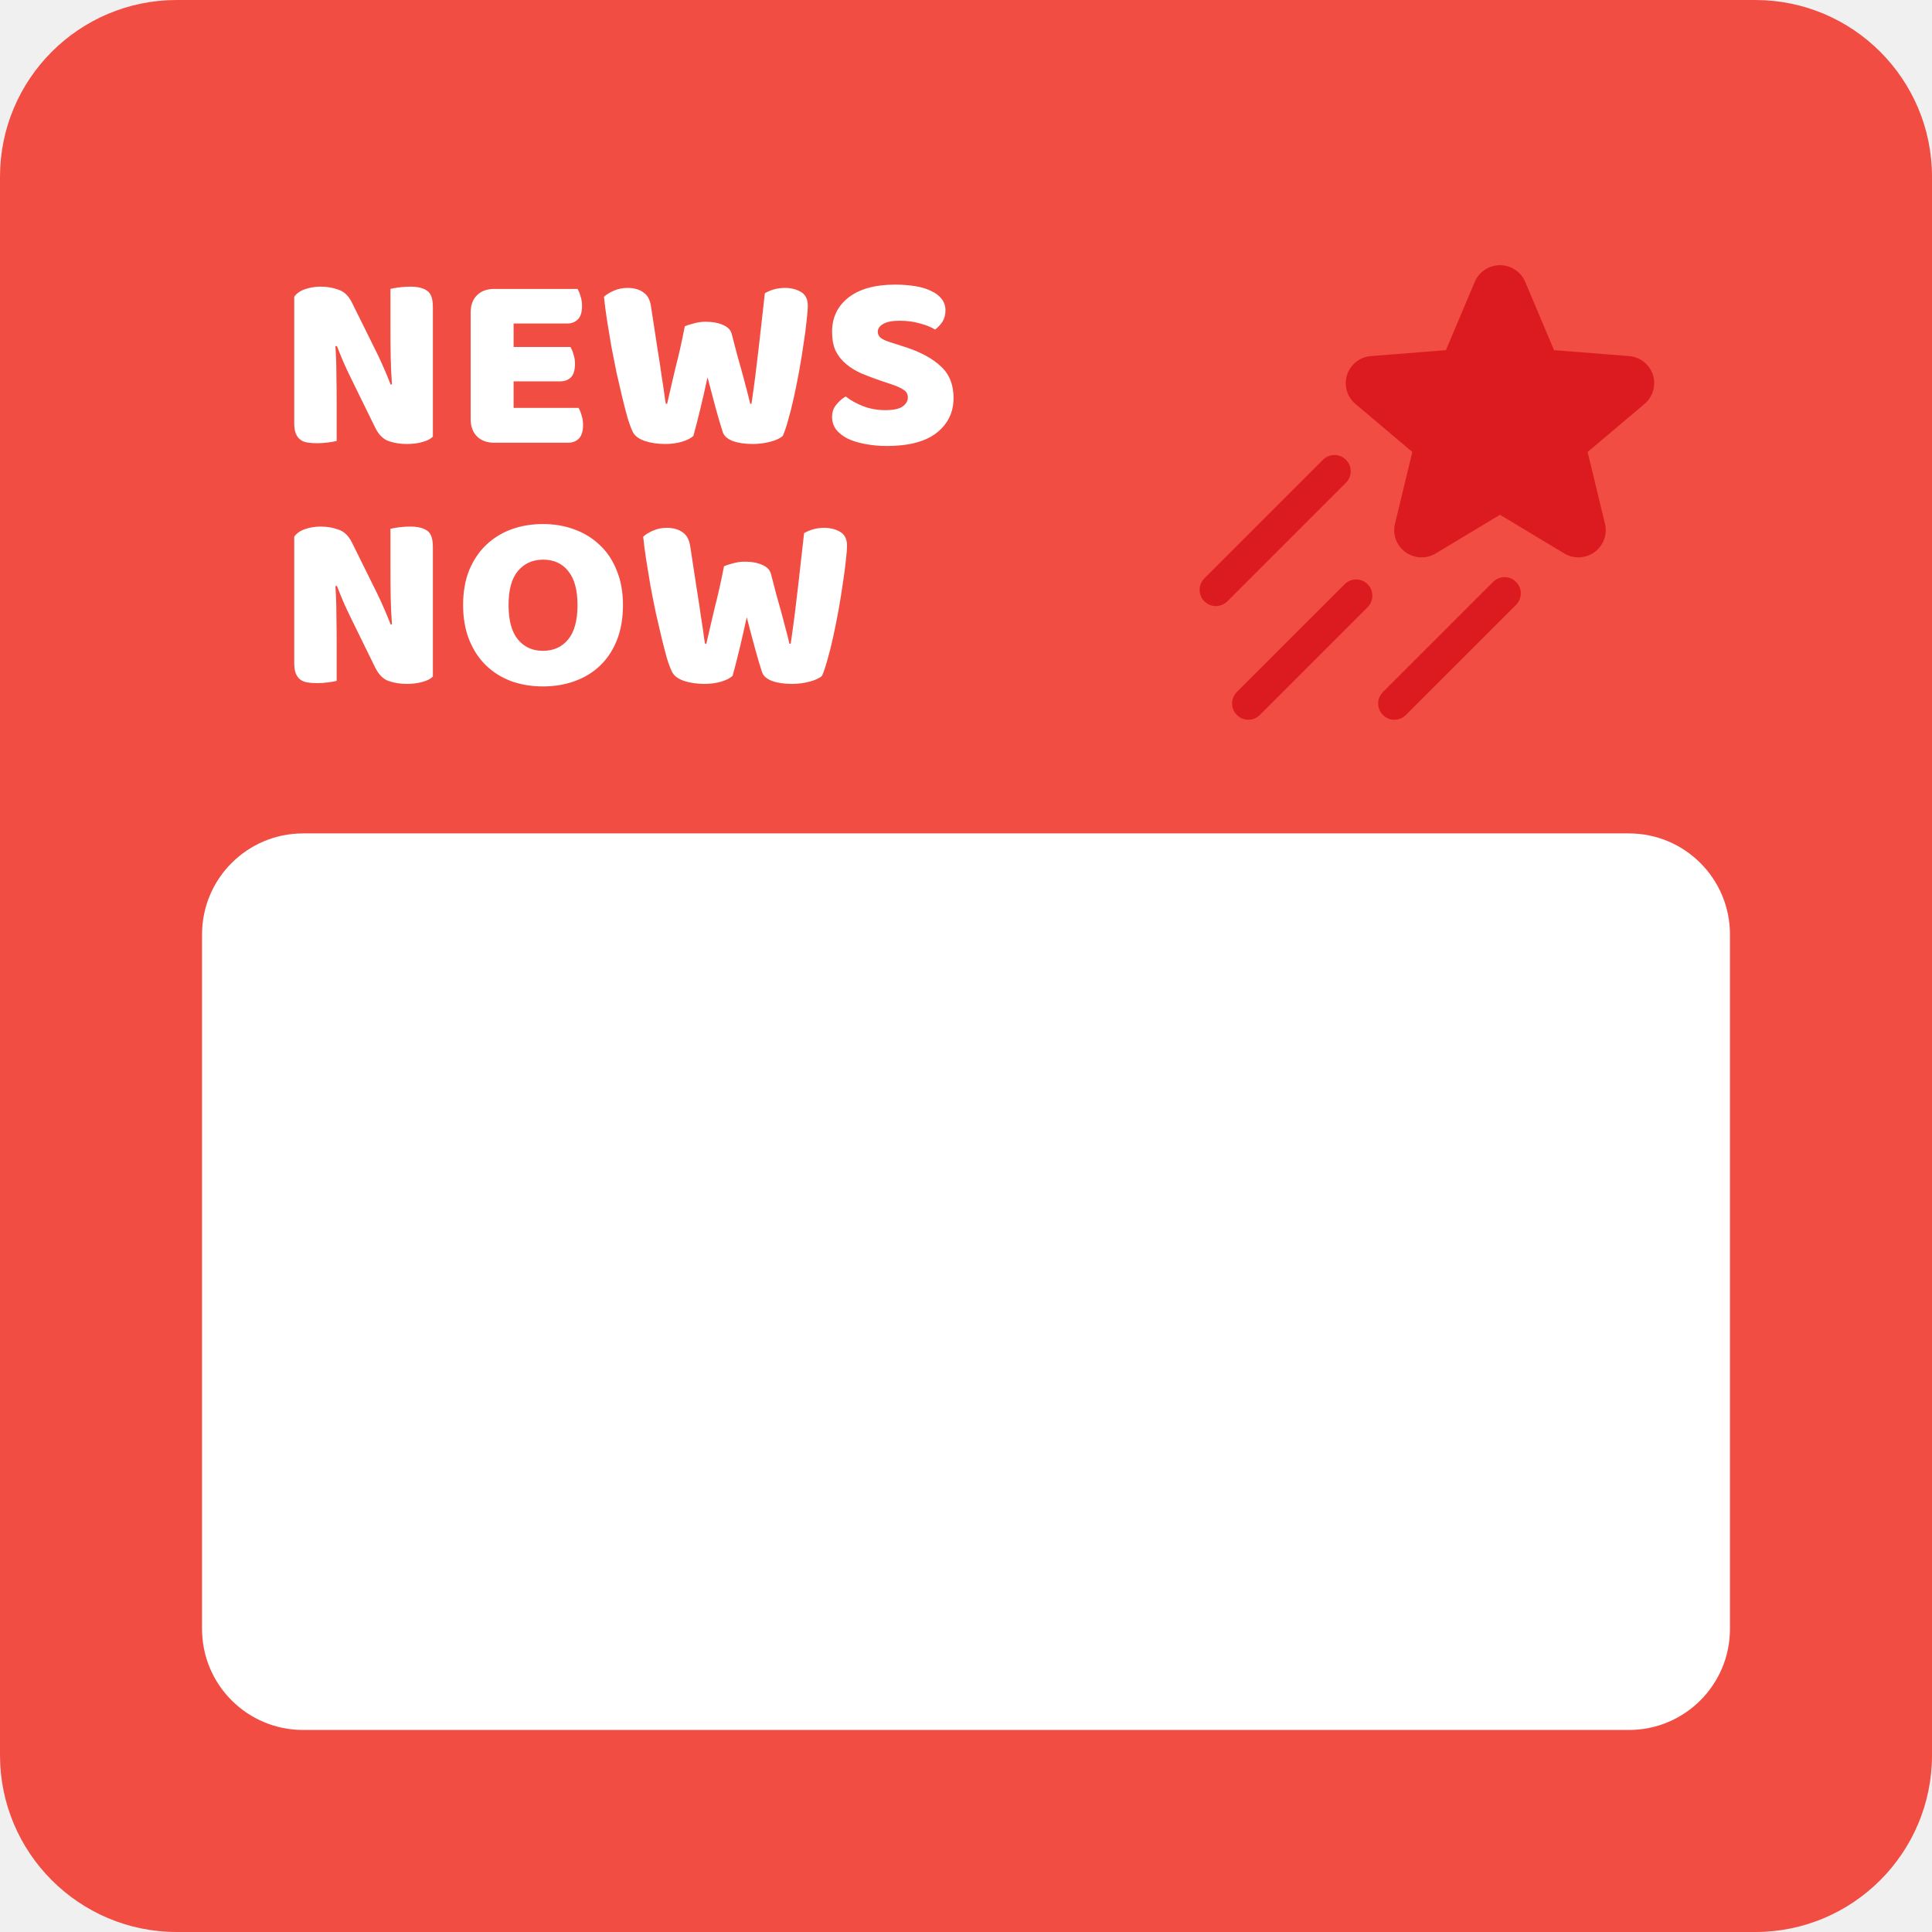
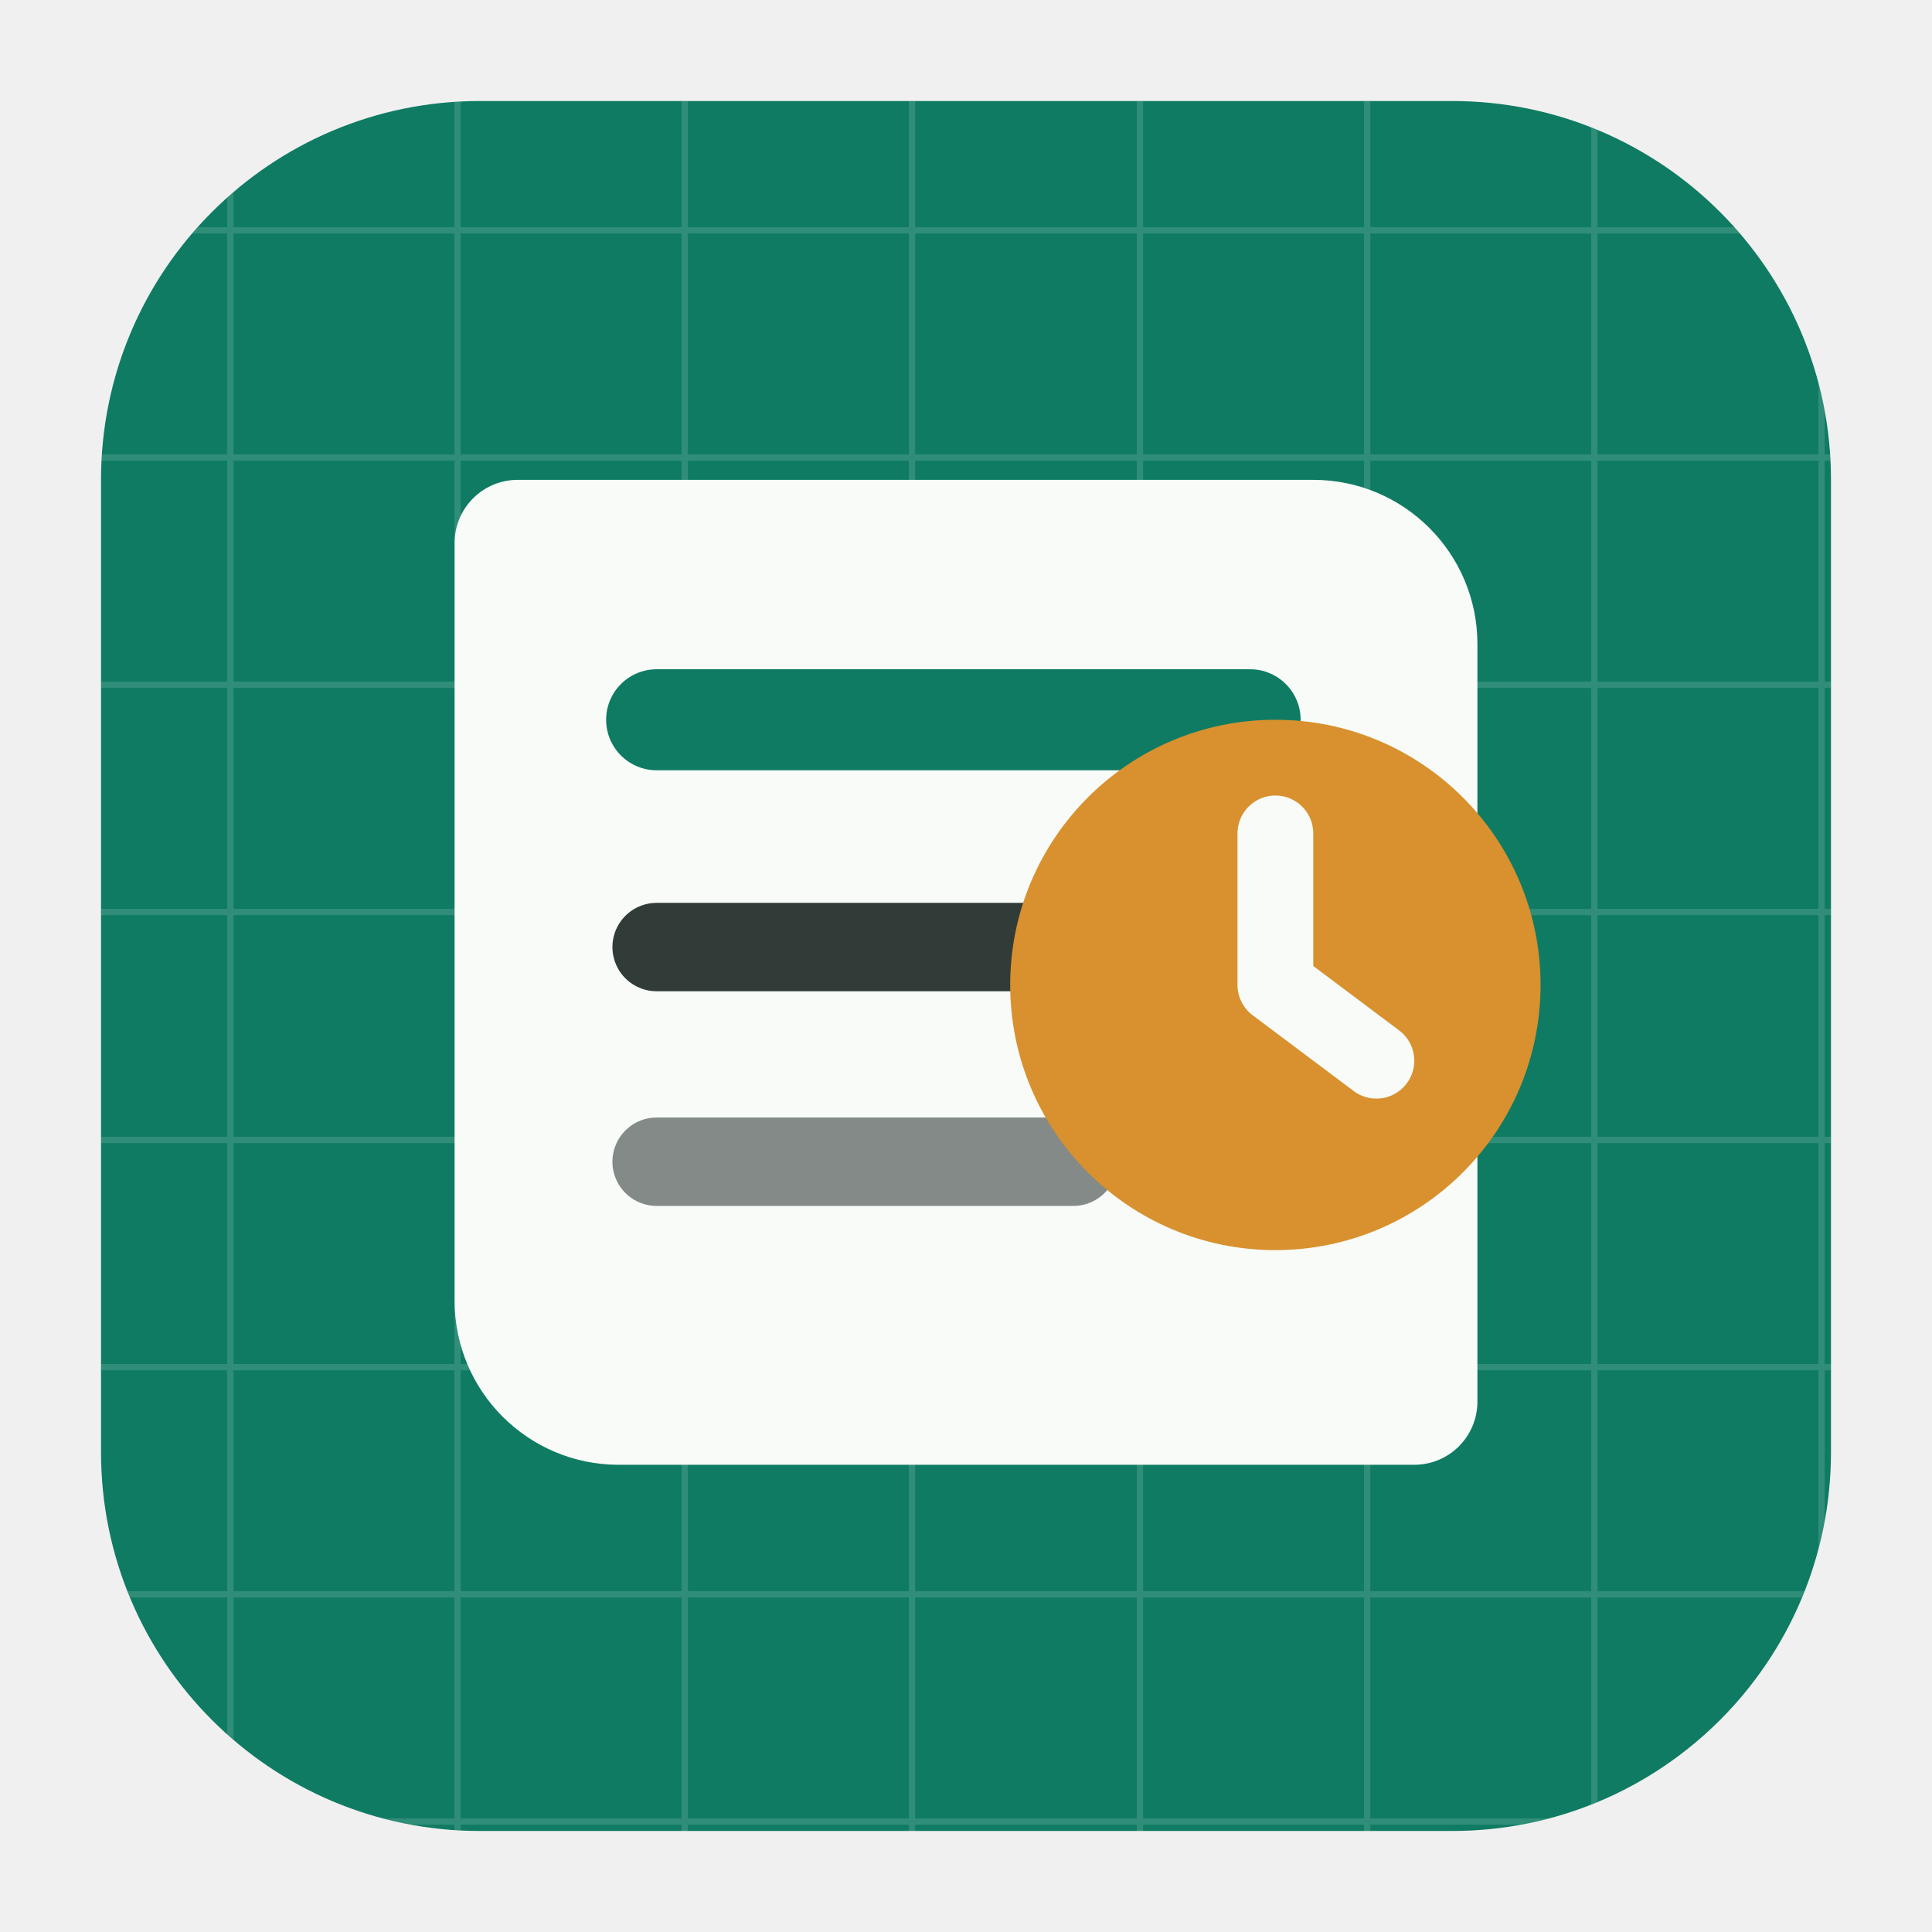
<svg xmlns="http://www.w3.org/2000/svg" width="153" height="153" viewBox="0 0 153 153" fill="none">
-   <rect width="153" height="153" rx="14" fill="#F14D42" />
-   <path d="M34.28 34.58C34.093 34.767 33.82 34.907 33.46 35C33.113 35.107 32.693 35.16 32.2 35.16C31.707 35.16 31.24 35.087 30.8 34.94C30.36 34.793 30 34.44 29.72 33.88L27.74 29.84C27.54 29.427 27.36 29.04 27.2 28.68C27.04 28.307 26.867 27.88 26.68 27.4L26.56 27.42C26.613 28.14 26.64 28.873 26.64 29.62C26.653 30.367 26.66 31.1 26.66 31.82V34.92C26.513 34.96 26.287 35 25.98 35.04C25.687 35.08 25.393 35.1 25.1 35.1C24.807 35.1 24.547 35.08 24.32 35.04C24.093 35 23.907 34.92 23.76 34.8C23.613 34.68 23.5 34.52 23.42 34.32C23.34 34.107 23.3 33.833 23.3 33.5V23.5C23.487 23.233 23.773 23.033 24.16 22.9C24.547 22.767 24.96 22.7 25.4 22.7C25.893 22.7 26.36 22.78 26.8 22.94C27.253 23.087 27.613 23.433 27.88 23.98L29.88 28.02C30.08 28.433 30.26 28.827 30.42 29.2C30.58 29.56 30.753 29.98 30.94 30.46L31.04 30.44C30.987 29.72 30.953 29 30.94 28.28C30.927 27.56 30.92 26.84 30.92 26.12V22.88C31.067 22.84 31.287 22.8 31.58 22.76C31.887 22.72 32.187 22.7 32.48 22.7C33.067 22.7 33.513 22.807 33.82 23.02C34.127 23.22 34.28 23.647 34.28 24.3V34.58ZM37.274 24.74C37.274 24.167 37.441 23.713 37.774 23.38C38.108 23.047 38.561 22.88 39.134 22.88H45.734C45.828 23.027 45.908 23.22 45.974 23.46C46.054 23.7 46.094 23.953 46.094 24.22C46.094 24.727 45.981 25.087 45.754 25.3C45.541 25.513 45.254 25.62 44.894 25.62H40.674V27.48H45.174C45.268 27.627 45.348 27.82 45.414 28.06C45.494 28.287 45.534 28.533 45.534 28.8C45.534 29.307 45.428 29.667 45.214 29.88C45.001 30.093 44.714 30.2 44.354 30.2H40.674V32.3H45.814C45.908 32.447 45.988 32.64 46.054 32.88C46.134 33.12 46.174 33.373 46.174 33.64C46.174 34.147 46.061 34.513 45.834 34.74C45.621 34.953 45.334 35.06 44.974 35.06H39.134C38.561 35.06 38.108 34.893 37.774 34.56C37.441 34.227 37.274 33.773 37.274 33.2V24.74ZM54.231 25.84C54.378 25.773 54.605 25.7 54.911 25.62C55.231 25.527 55.551 25.48 55.871 25.48C56.431 25.48 56.898 25.567 57.271 25.74C57.645 25.9 57.871 26.14 57.951 26.46C58.098 27.007 58.231 27.52 58.351 28C58.485 28.467 58.611 28.92 58.731 29.36C58.851 29.787 58.965 30.213 59.071 30.64C59.191 31.067 59.305 31.513 59.411 31.98H59.511C59.631 31.167 59.738 30.393 59.831 29.66C59.925 28.913 60.011 28.187 60.091 27.48C60.171 26.76 60.251 26.053 60.331 25.36C60.411 24.653 60.491 23.94 60.571 23.22C61.065 22.94 61.591 22.8 62.151 22.8C62.645 22.8 63.071 22.907 63.431 23.12C63.791 23.333 63.971 23.693 63.971 24.2C63.971 24.493 63.938 24.913 63.871 25.46C63.818 25.993 63.738 26.593 63.631 27.26C63.538 27.927 63.425 28.627 63.291 29.36C63.158 30.093 63.018 30.793 62.871 31.46C62.725 32.127 62.571 32.733 62.411 33.28C62.265 33.813 62.125 34.227 61.991 34.52C61.791 34.707 61.465 34.86 61.011 34.98C60.558 35.1 60.091 35.16 59.611 35.16C58.985 35.16 58.451 35.08 58.011 34.92C57.585 34.747 57.325 34.507 57.231 34.2C57.058 33.667 56.871 33.033 56.671 32.3C56.471 31.567 56.258 30.76 56.031 29.88C55.845 30.747 55.651 31.593 55.451 32.42C55.251 33.247 55.071 33.947 54.911 34.52C54.711 34.707 54.411 34.86 54.011 34.98C53.611 35.1 53.171 35.16 52.691 35.16C52.091 35.16 51.545 35.08 51.051 34.92C50.571 34.747 50.258 34.507 50.111 34.2C49.991 33.96 49.858 33.607 49.711 33.14C49.578 32.66 49.438 32.12 49.291 31.52C49.145 30.907 48.991 30.247 48.831 29.54C48.685 28.833 48.545 28.127 48.411 27.42C48.291 26.713 48.178 26.027 48.071 25.36C47.965 24.68 47.885 24.06 47.831 23.5C48.018 23.327 48.278 23.167 48.611 23.02C48.945 22.873 49.305 22.8 49.691 22.8C50.198 22.8 50.611 22.913 50.931 23.14C51.265 23.353 51.471 23.72 51.551 24.24C51.765 25.6 51.938 26.733 52.071 27.64C52.218 28.547 52.331 29.293 52.411 29.88C52.505 30.453 52.571 30.9 52.611 31.22C52.651 31.54 52.691 31.793 52.731 31.98H52.831C52.951 31.447 53.065 30.953 53.171 30.5C53.278 30.047 53.385 29.593 53.491 29.14C53.611 28.673 53.731 28.18 53.851 27.66C53.971 27.127 54.098 26.52 54.231 25.84ZM69.835 30.18C69.248 29.98 68.715 29.78 68.234 29.58C67.754 29.367 67.341 29.113 66.995 28.82C66.648 28.527 66.374 28.18 66.174 27.78C65.988 27.367 65.894 26.867 65.894 26.28C65.894 25.147 66.328 24.24 67.195 23.56C68.075 22.88 69.301 22.54 70.874 22.54C71.448 22.54 71.981 22.58 72.475 22.66C72.968 22.74 73.388 22.867 73.734 23.04C74.094 23.2 74.374 23.413 74.575 23.68C74.775 23.933 74.874 24.233 74.874 24.58C74.874 24.927 74.794 25.227 74.635 25.48C74.475 25.72 74.281 25.927 74.055 26.1C73.761 25.913 73.368 25.753 72.874 25.62C72.381 25.473 71.841 25.4 71.254 25.4C70.654 25.4 70.215 25.487 69.934 25.66C69.654 25.82 69.514 26.027 69.514 26.28C69.514 26.48 69.601 26.647 69.775 26.78C69.948 26.9 70.208 27.013 70.555 27.12L71.615 27.46C72.868 27.86 73.828 28.373 74.495 29C75.174 29.613 75.514 30.453 75.514 31.52C75.514 32.653 75.068 33.573 74.174 34.28C73.281 34.973 71.968 35.32 70.234 35.32C69.621 35.32 69.048 35.267 68.514 35.16C67.995 35.067 67.534 34.927 67.135 34.74C66.748 34.54 66.441 34.3 66.215 34.02C66.001 33.727 65.894 33.393 65.894 33.02C65.894 32.633 66.008 32.307 66.234 32.04C66.461 31.76 66.708 31.547 66.975 31.4C67.348 31.693 67.801 31.947 68.335 32.16C68.881 32.373 69.475 32.48 70.115 32.48C70.768 32.48 71.228 32.38 71.495 32.18C71.761 31.98 71.894 31.747 71.894 31.48C71.894 31.213 71.788 31.013 71.575 30.88C71.361 30.733 71.061 30.593 70.674 30.46L69.835 30.18ZM34.28 53.58C34.093 53.767 33.82 53.907 33.46 54C33.113 54.107 32.693 54.16 32.2 54.16C31.707 54.16 31.24 54.087 30.8 53.94C30.36 53.793 30 53.44 29.72 52.88L27.74 48.84C27.54 48.427 27.36 48.04 27.2 47.68C27.04 47.307 26.867 46.88 26.68 46.4L26.56 46.42C26.613 47.14 26.64 47.873 26.64 48.62C26.653 49.367 26.66 50.1 26.66 50.82V53.92C26.513 53.96 26.287 54 25.98 54.04C25.687 54.08 25.393 54.1 25.1 54.1C24.807 54.1 24.547 54.08 24.32 54.04C24.093 54 23.907 53.92 23.76 53.8C23.613 53.68 23.5 53.52 23.42 53.32C23.34 53.107 23.3 52.833 23.3 52.5V42.5C23.487 42.233 23.773 42.033 24.16 41.9C24.547 41.767 24.96 41.7 25.4 41.7C25.893 41.7 26.36 41.78 26.8 41.94C27.253 42.087 27.613 42.433 27.88 42.98L29.88 47.02C30.08 47.433 30.26 47.827 30.42 48.2C30.58 48.56 30.753 48.98 30.94 49.46L31.04 49.44C30.987 48.72 30.953 48 30.94 47.28C30.927 46.56 30.92 45.84 30.92 45.12V41.88C31.067 41.84 31.287 41.8 31.58 41.76C31.887 41.72 32.187 41.7 32.48 41.7C33.067 41.7 33.513 41.807 33.82 42.02C34.127 42.22 34.28 42.647 34.28 43.3V53.58ZM36.674 47.92C36.674 46.88 36.834 45.96 37.154 45.16C37.488 44.36 37.934 43.693 38.494 43.16C39.068 42.613 39.734 42.2 40.494 41.92C41.268 41.64 42.101 41.5 42.994 41.5C43.888 41.5 44.714 41.64 45.474 41.92C46.248 42.2 46.921 42.613 47.494 43.16C48.068 43.693 48.514 44.36 48.834 45.16C49.168 45.96 49.334 46.88 49.334 47.92C49.334 48.96 49.174 49.887 48.854 50.7C48.534 51.5 48.088 52.173 47.514 52.72C46.954 53.253 46.288 53.66 45.514 53.94C44.741 54.22 43.901 54.36 42.994 54.36C42.088 54.36 41.248 54.22 40.474 53.94C39.701 53.647 39.034 53.227 38.474 52.68C37.914 52.133 37.474 51.46 37.154 50.66C36.834 49.86 36.674 48.947 36.674 47.92ZM40.274 47.92C40.274 49.133 40.521 50.04 41.014 50.64C41.508 51.24 42.168 51.54 42.994 51.54C43.834 51.54 44.501 51.24 44.994 50.64C45.488 50.04 45.734 49.133 45.734 47.92C45.734 46.72 45.488 45.82 44.994 45.22C44.514 44.62 43.854 44.32 43.014 44.32C42.188 44.32 41.521 44.62 41.014 45.22C40.521 45.807 40.274 46.707 40.274 47.92ZM57.337 44.84C57.483 44.773 57.71 44.7 58.017 44.62C58.337 44.527 58.657 44.48 58.977 44.48C59.537 44.48 60.003 44.567 60.377 44.74C60.75 44.9 60.977 45.14 61.057 45.46C61.203 46.007 61.337 46.52 61.457 47C61.59 47.467 61.717 47.92 61.837 48.36C61.957 48.787 62.07 49.213 62.177 49.64C62.297 50.067 62.41 50.513 62.517 50.98H62.617C62.737 50.167 62.843 49.393 62.937 48.66C63.03 47.913 63.117 47.187 63.197 46.48C63.277 45.76 63.357 45.053 63.437 44.36C63.517 43.653 63.597 42.94 63.677 42.22C64.17 41.94 64.697 41.8 65.257 41.8C65.75 41.8 66.177 41.907 66.537 42.12C66.897 42.333 67.077 42.693 67.077 43.2C67.077 43.493 67.043 43.913 66.977 44.46C66.923 44.993 66.843 45.593 66.737 46.26C66.643 46.927 66.53 47.627 66.397 48.36C66.263 49.093 66.123 49.793 65.977 50.46C65.83 51.127 65.677 51.733 65.517 52.28C65.37 52.813 65.23 53.227 65.097 53.52C64.897 53.707 64.57 53.86 64.117 53.98C63.663 54.1 63.197 54.16 62.717 54.16C62.09 54.16 61.557 54.08 61.117 53.92C60.69 53.747 60.43 53.507 60.337 53.2C60.163 52.667 59.977 52.033 59.777 51.3C59.577 50.567 59.363 49.76 59.137 48.88C58.95 49.747 58.757 50.593 58.557 51.42C58.357 52.247 58.177 52.947 58.017 53.52C57.817 53.707 57.517 53.86 57.117 53.98C56.717 54.1 56.277 54.16 55.797 54.16C55.197 54.16 54.65 54.08 54.157 53.92C53.677 53.747 53.363 53.507 53.217 53.2C53.097 52.96 52.963 52.607 52.817 52.14C52.683 51.66 52.543 51.12 52.397 50.52C52.25 49.907 52.097 49.247 51.937 48.54C51.79 47.833 51.65 47.127 51.517 46.42C51.397 45.713 51.283 45.027 51.177 44.36C51.07 43.68 50.99 43.06 50.937 42.5C51.123 42.327 51.383 42.167 51.717 42.02C52.05 41.873 52.41 41.8 52.797 41.8C53.303 41.8 53.717 41.913 54.037 42.14C54.37 42.353 54.577 42.72 54.657 43.24C54.87 44.6 55.043 45.733 55.177 46.64C55.323 47.547 55.437 48.293 55.517 48.88C55.61 49.453 55.677 49.9 55.717 50.22C55.757 50.54 55.797 50.793 55.837 50.98H55.937C56.057 50.447 56.17 49.953 56.277 49.5C56.383 49.047 56.49 48.593 56.597 48.14C56.717 47.673 56.837 47.18 56.957 46.66C57.077 46.127 57.203 45.52 57.337 44.84Z" fill="white" />
-   <path d="M130.237 31.988L125.727 35.794L127.103 41.481C127.203 41.892 127.178 42.324 127.033 42.722C126.887 43.12 126.627 43.466 126.285 43.716C125.939 43.97 125.525 44.116 125.096 44.136C124.667 44.156 124.242 44.048 123.874 43.827L118.787 40.766L113.701 43.828C113.333 44.05 112.908 44.158 112.478 44.139C112.049 44.119 111.636 43.972 111.29 43.718C110.947 43.468 110.686 43.122 110.54 42.724C110.395 42.326 110.37 41.894 110.47 41.482L111.846 35.795L107.338 31.988C107.011 31.712 106.774 31.345 106.657 30.934C106.54 30.523 106.548 30.087 106.68 29.68C106.812 29.273 107.062 28.916 107.399 28.652C107.735 28.388 108.142 28.23 108.569 28.199L114.506 27.73L116.79 22.32C116.956 21.929 117.235 21.595 117.59 21.36C117.945 21.125 118.362 21 118.787 21C119.213 21 119.63 21.125 119.985 21.36C120.34 21.595 120.618 21.929 120.785 22.32L123.069 27.73L129.006 28.199C129.432 28.23 129.84 28.388 130.176 28.652C130.512 28.916 130.763 29.273 130.895 29.68C131.027 30.087 131.035 30.523 130.918 30.934C130.801 31.345 130.564 31.712 130.237 31.988ZM106.59 36.409C106.471 36.289 106.329 36.195 106.173 36.13C106.017 36.065 105.85 36.032 105.681 36.032C105.512 36.032 105.344 36.065 105.188 36.13C105.032 36.195 104.89 36.289 104.771 36.409L95.377 45.802C95.135 46.043 95 46.37 95 46.711C95 47.053 95.135 47.38 95.377 47.621C95.618 47.862 95.945 47.998 96.287 47.998C96.628 47.998 96.955 47.862 97.196 47.621L106.59 38.228C106.71 38.109 106.805 37.967 106.869 37.811C106.934 37.655 106.967 37.487 106.967 37.319C106.967 37.15 106.934 36.982 106.869 36.826C106.805 36.67 106.71 36.528 106.59 36.409ZM106.51 46.242L97.948 54.801C97.707 55.042 97.572 55.369 97.572 55.711C97.572 56.052 97.707 56.379 97.948 56.62C98.19 56.861 98.517 56.997 98.858 56.997C99.199 56.997 99.526 56.861 99.768 56.62L108.328 48.06C108.559 47.817 108.686 47.493 108.681 47.158C108.677 46.822 108.542 46.502 108.305 46.265C108.068 46.028 107.747 45.893 107.412 45.889C107.077 45.884 106.753 46.011 106.51 46.242ZM118.243 46.081L109.517 54.804C109.276 55.045 109.14 55.373 109.14 55.714C109.14 56.055 109.276 56.382 109.517 56.623C109.758 56.864 110.086 57 110.427 57C110.768 57 111.095 56.864 111.336 56.623L120.06 47.901C120.302 47.66 120.437 47.333 120.437 46.992C120.438 46.651 120.302 46.323 120.061 46.082C119.82 45.841 119.493 45.705 119.152 45.705C118.811 45.705 118.484 45.84 118.243 46.081Z" fill="#DC1B21" />
-   <rect x="16" y="66" width="121" height="71" rx="8" fill="white" />
+   <rect x="8" y="8" width="137" height="137" rx="30" fill="#0F7B63" />
+   <rect x="8" y="8" width="137" height="137" rx="30" fill="url(#grid)" fill-opacity="0.28" />
+   <path d="M41 38H104C111.18 38 117 43.82 117 51V111C117 113.761 114.761 116 112 116H49C41.82 116 36 110.18 36 103V43C36 40.239 38.239 38 41 38Z" fill="#F8FBF8" />
+   <path d="M52 57H99" stroke="#0F7B63" stroke-width="8" stroke-linecap="round" />
+   <path d="M52 75H101" stroke="#17231F" stroke-width="7" stroke-linecap="round" stroke-opacity="0.88" />
+   <path d="M52 92H85" stroke="#17231F" stroke-width="7" stroke-linecap="round" stroke-opacity="0.52" />
+   <path d="M101 99C112.598 99 122 89.598 122 78C122 66.402 112.598 57 101 57C89.402 57 80 66.402 80 78C80 89.598 89.402 99 101 99Z" fill="#D8912E" />
+   <path d="M101 66V78L109 84" stroke="#F8FBF8" stroke-width="6" stroke-linecap="round" stroke-linejoin="round" />
+   <defs>
+     <pattern id="grid" width="18" height="18" patternUnits="userSpaceOnUse">
+       <path d="M18 0H0V18" stroke="white" stroke-opacity="0.48" />
+     </pattern>
+   </defs>
</svg>
